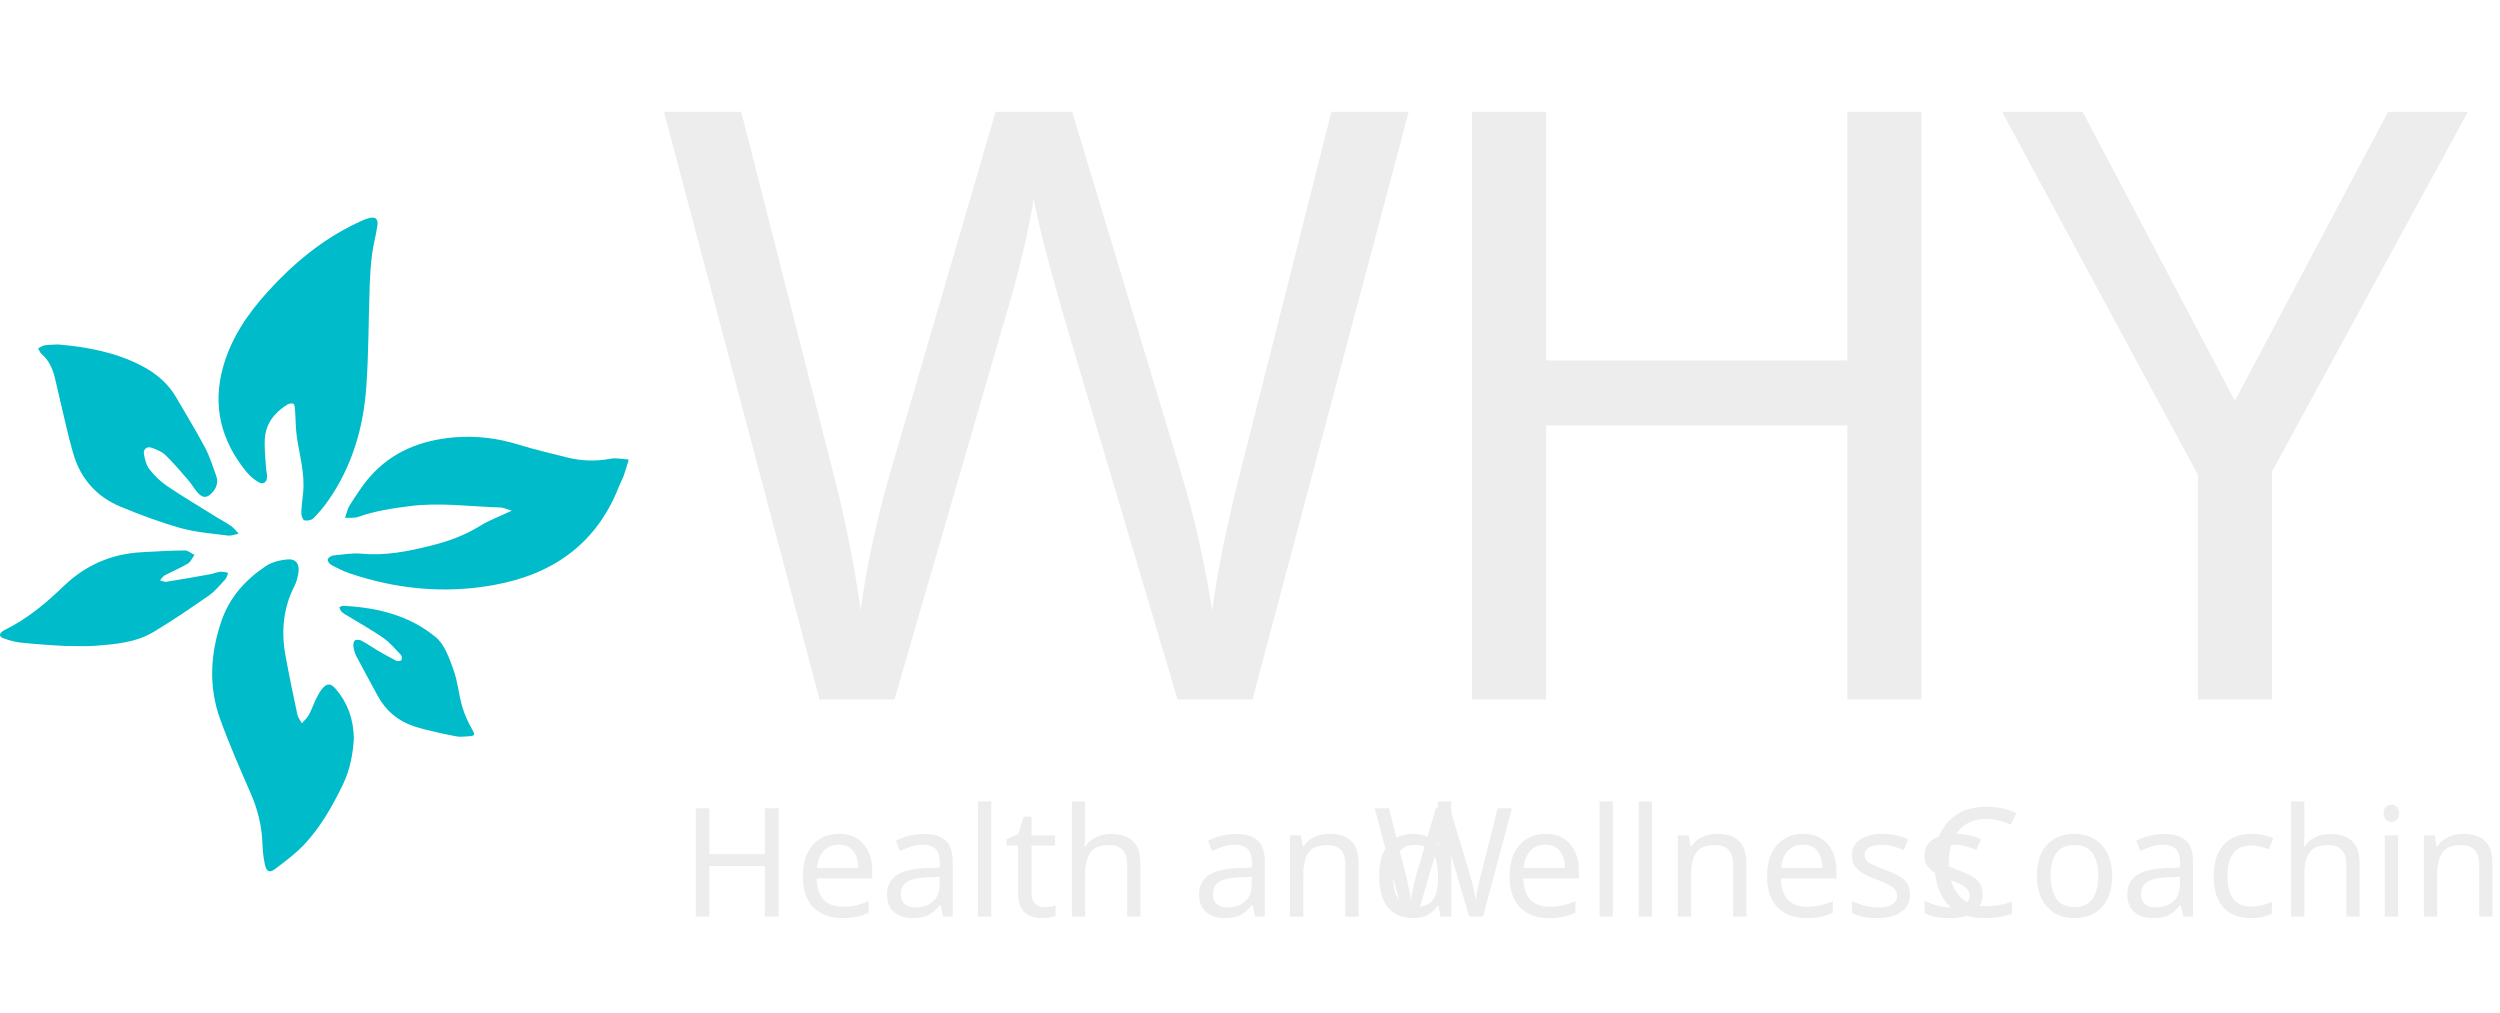
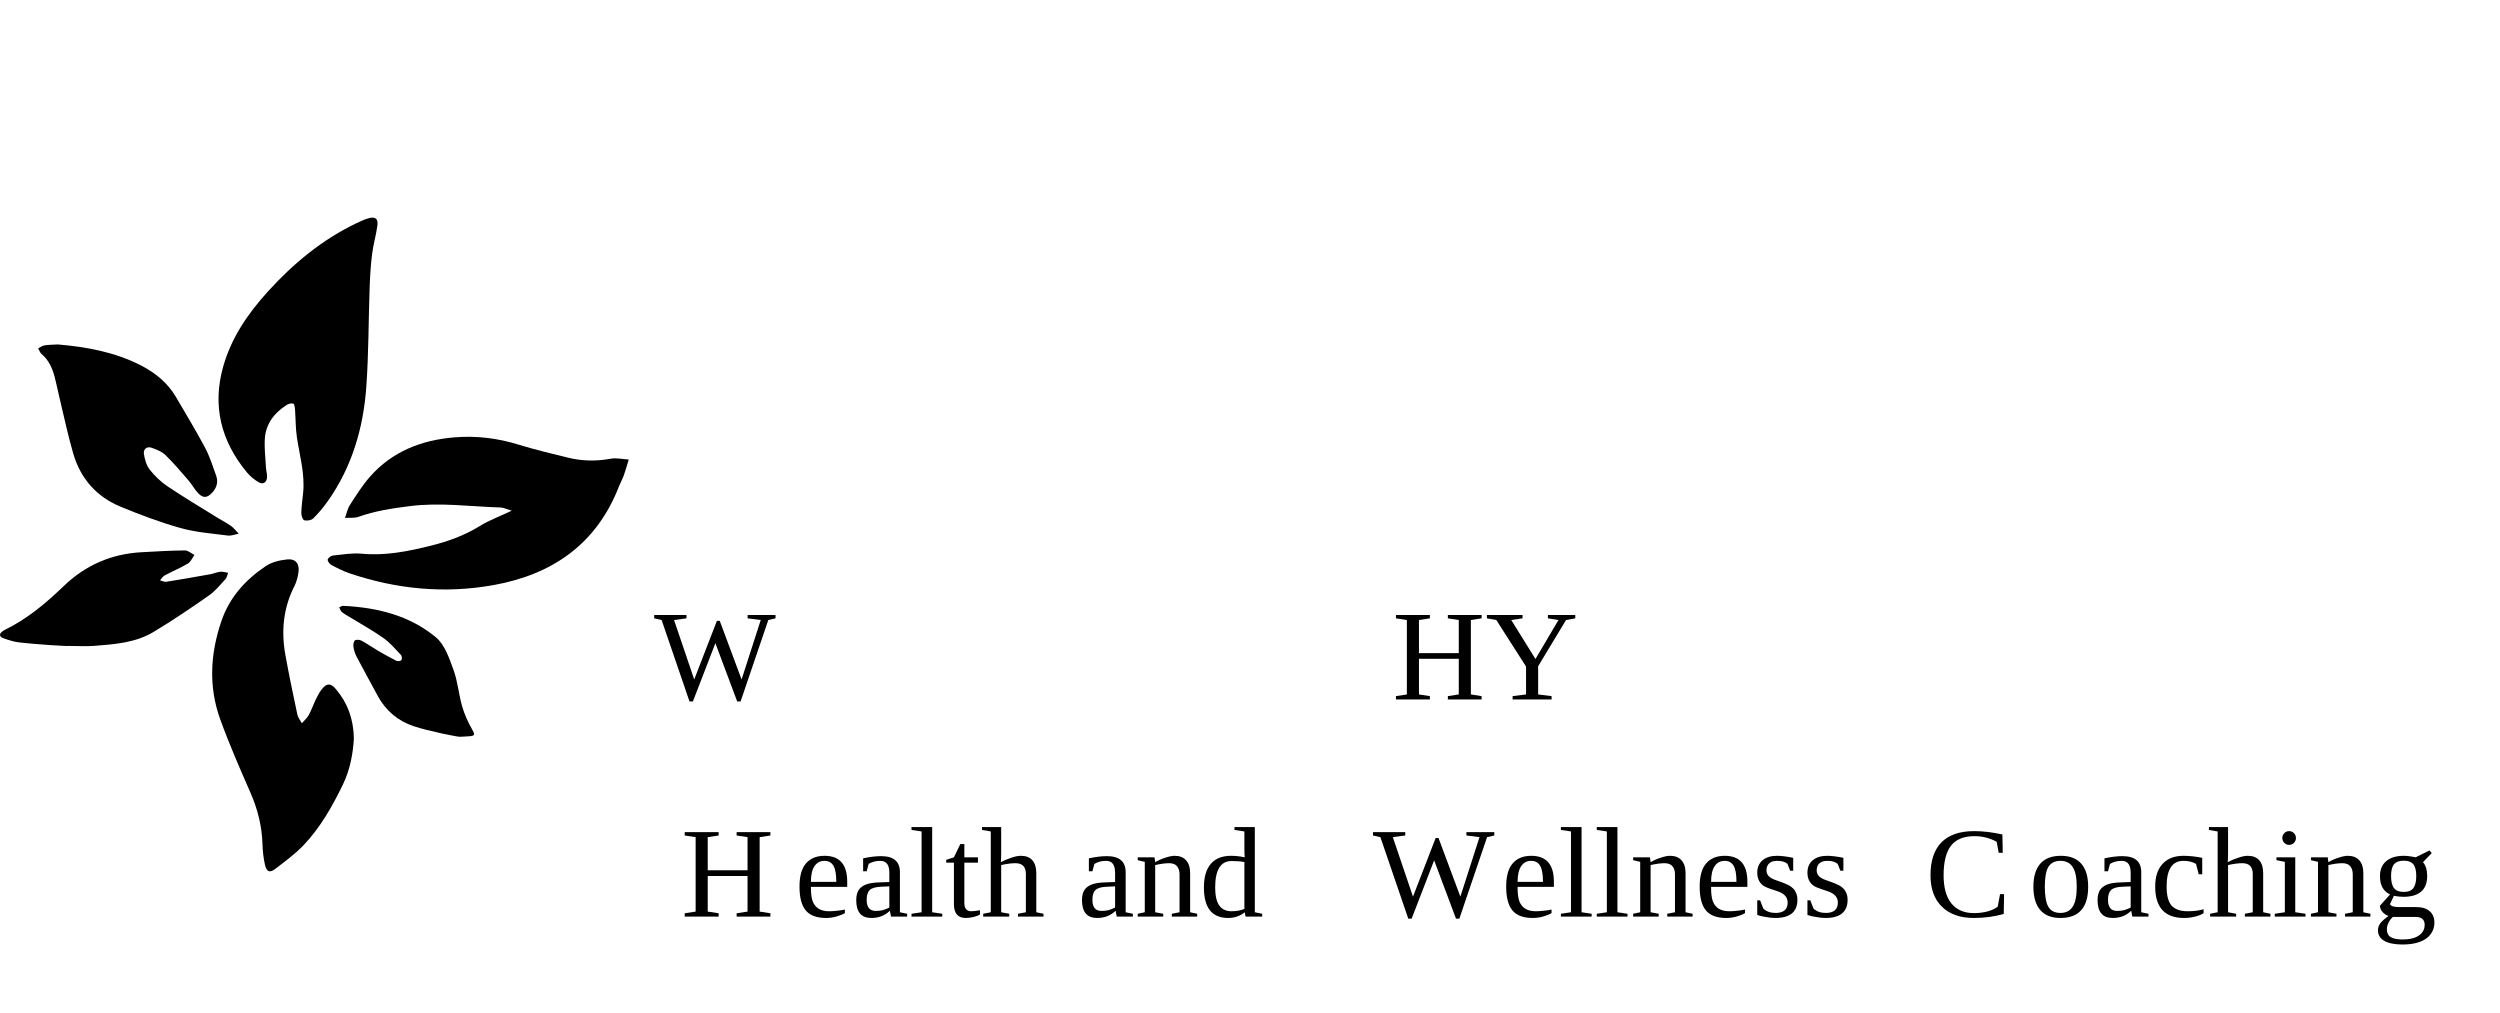
<svg xmlns="http://www.w3.org/2000/svg" id="Layer_1" data-name="Layer 1" viewBox="0 0 232.519 94.143">
  <defs>
    <style>
      .cls-1 {
        letter-spacing: -.003em;
      }

      .cls-2 {
        letter-spacing: -.014em;
      }

      .cls-3 {
        letter-spacing: 0em;
      }

      .cls-4 {
        font-size: 76.539px;
      }

      .cls-4, .cls-5 {
        fill: #ededed;
        font-family: BrandonGrotesque-Medium, 'Brandon Grotesque';
        font-weight: 500;
      }

      .cls-6 {
        fill: #00bbc9;
        stroke-width: 0px;
      }

      .cls-7 {
        letter-spacing: -.054em;
      }

      .cls-8 {
        letter-spacing: -.02em;
      }

      .cls-5 {
        font-size: 14.104px;
      }
    </style>
  </defs>
  <g>
-     <path class="cls-6" d="m28.193,45.842c.181-1.779-.33-3.475-.584-5.203-.123-.834-.105-1.688-.168-2.532-.015-.2-.049-.518-.161-.562-.167-.066-.446.008-.616.117-1.153.74-1.948,1.755-2.033,3.155-.054.888.058,1.788.108,2.682.017.311.124.626.096.93-.043.459-.389.649-.767.43-.417-.242-.815-.571-1.122-.944-2.38-2.898-3.221-6.148-2.188-9.816.762-2.707,2.311-4.953,4.165-6.994,2.371-2.611,5.06-4.836,8.272-6.366.363-.173.735-.347,1.122-.45.595-.158.871.065.784.693-.123.887-.382,1.755-.493,2.643-.128,1.02-.191,2.051-.228,3.08-.109,3.093-.09,6.195-.311,9.28-.273,3.812-1.324,7.415-3.556,10.591-.41.584-.874,1.139-1.38,1.641-.176.175-.578.243-.828.175-.149-.04-.285-.44-.28-.675.013-.626.106-1.25.168-1.875Z" />
-     <path class="cls-6" d="m47.601,47.499c-.478-.141-.759-.289-1.044-.298-2.822-.086-5.633-.49-8.47-.125-1.609.207-3.194.438-4.729.988-.387.138-.844.078-1.269.109.146-.401.224-.845.45-1.195.582-.904,1.157-1.829,1.863-2.632,2.069-2.354,4.781-3.41,7.846-3.668,2.037-.171,4.02.07,5.979.676,1.499.464,3.031.822,4.554,1.201,1.323.329,2.651.363,4.004.11.541-.101,1.128.043,1.694.075-.151.492-.287.991-.46,1.476-.12.337-.305.65-.435.985-2.076,5.374-6.164,8.222-11.675,9.215-4.555.821-9.031.386-13.406-1.097-.59-.2-1.154-.489-1.705-.785-.161-.086-.351-.369-.315-.506.042-.158.309-.342.495-.361.889-.092,1.794-.25,2.673-.168,2.189.204,4.287-.216,6.38-.735,1.618-.401,3.167-.954,4.602-1.845.865-.537,1.844-.892,2.965-1.421Z" />
-     <path class="cls-6" d="m32.911,68.715c-.079,1.354-.342,2.853-1.016,4.247-.98,2.026-2.088,3.987-3.643,5.628-.795.839-1.75,1.535-2.675,2.24-.5.381-.793.245-.936-.412-.133-.61-.21-1.241-.227-1.865-.047-1.684-.438-3.269-1.115-4.814-.989-2.258-1.979-4.522-2.817-6.838-1.092-3.02-.929-6.068.099-9.102.756-2.234,2.237-3.872,4.135-5.145.561-.376,1.317-.557,2.004-.626.777-.078,1.152.413,1.041,1.19-.063.439-.175.894-.374,1.286-1.043,2.045-1.245,4.197-.843,6.419.336,1.852.721,3.696,1.113,5.537.061.286.275.54.418.808.218-.254.486-.48.644-.768.258-.47.43-.986.665-1.47.156-.321.325-.646.546-.924.455-.575.818-.595,1.31-.014,1.081,1.275,1.645,2.762,1.673,4.622Z" />
-     <path class="cls-6" d="m5.379,32.036c2.676.228,5.318.708,7.757,1.965,1.339.69,2.476,1.627,3.247,2.952.903,1.552,1.841,3.087,2.683,4.672.438.825.726,1.734,1.04,2.62.213.602.041,1.153-.403,1.61-.448.461-.811.493-1.266.022-.339-.351-.571-.804-.892-1.176-.701-.811-1.392-1.636-2.161-2.38-.338-.327-.836-.52-1.294-.68-.428-.15-.766.145-.709.547.074.512.227,1.08.535,1.477.461.593,1.031,1.141,1.654,1.56,1.527,1.026,3.111,1.968,4.674,2.94.419.261.867.481,1.265.769.263.19.463.468.691.707-.341.061-.693.211-1.02.168-1.467-.191-2.966-.3-4.381-.696-1.893-.53-3.748-1.229-5.569-1.979-2.246-.925-3.744-2.625-4.421-4.958-.5-1.721-.865-3.48-1.286-5.224-.147-.611-.265-1.229-.423-1.836-.218-.837-.545-1.613-1.237-2.193-.147-.124-.211-.347-.314-.524.197-.096.386-.245.594-.278.397-.062.804-.059,1.237-.084Z" />
-     <path class="cls-6" d="m1.833,59.757c-.528-.062-1.052-.227-1.554-.409-.289-.105-.412-.354-.08-.602.072-.054.142-.113.222-.152,2.091-1.009,3.846-2.491,5.497-4.077,2.041-1.961,4.436-2.999,7.237-3.155,1.344-.075,2.688-.156,4.033-.168.299-.003.6.273.9.421-.201.272-.346.638-.613.798-.691.413-1.443.722-2.155,1.102-.177.094-.293.302-.437.458.195.049.4.166.582.137,1.372-.218,2.74-.459,4.107-.705.308-.055.604-.196.912-.228.24-.025.491.06.736.095-.083.203-.119.45-.258.601-.486.526-.948,1.105-1.527,1.509-1.691,1.179-3.398,2.342-5.166,3.4-1.659.993-3.572,1.138-5.453,1.285-.803.063-1.615.01-2.423.01-.003.042-3.045-.142-4.558-.32Z" />
-     <path class="cls-6" d="m38.466,67.539c-1.444-.486-2.583-1.43-3.324-2.8-.661-1.223-1.333-2.44-1.98-3.67-.144-.274-.239-.587-.286-.894-.031-.198,0-.494.126-.603.118-.101.436-.082.601.005.514.273.991.614,1.494.908.58.34,1.165.672,1.766.973.124.062.403.03.467-.06.074-.106.055-.384-.037-.48-.521-.549-1.02-1.147-1.631-1.577-1.026-.722-2.131-1.33-3.202-1.987-.229-.141-.473-.267-.675-.441-.115-.1-.157-.283-.232-.429.12-.048.242-.142.359-.136,3.158.149,6.172.885,8.63,2.926.823.683,1.242,1.95,1.636,3.027.398,1.085.483,2.281.806,3.398.219.758.558,1.497.951,2.183.23.401.255.544-.218.59-.312.03-.626.036-.939.053-.016.052-2.921-.518-4.314-.986Z" />
+     <path className="cls-6" d="m28.193,45.842c.181-1.779-.33-3.475-.584-5.203-.123-.834-.105-1.688-.168-2.532-.015-.2-.049-.518-.161-.562-.167-.066-.446.008-.616.117-1.153.74-1.948,1.755-2.033,3.155-.054.888.058,1.788.108,2.682.017.311.124.626.096.93-.043.459-.389.649-.767.43-.417-.242-.815-.571-1.122-.944-2.38-2.898-3.221-6.148-2.188-9.816.762-2.707,2.311-4.953,4.165-6.994,2.371-2.611,5.06-4.836,8.272-6.366.363-.173.735-.347,1.122-.45.595-.158.871.065.784.693-.123.887-.382,1.755-.493,2.643-.128,1.02-.191,2.051-.228,3.08-.109,3.093-.09,6.195-.311,9.28-.273,3.812-1.324,7.415-3.556,10.591-.41.584-.874,1.139-1.38,1.641-.176.175-.578.243-.828.175-.149-.04-.285-.44-.28-.675.013-.626.106-1.25.168-1.875Z" />
+     <path className="cls-6" d="m47.601,47.499c-.478-.141-.759-.289-1.044-.298-2.822-.086-5.633-.49-8.47-.125-1.609.207-3.194.438-4.729.988-.387.138-.844.078-1.269.109.146-.401.224-.845.45-1.195.582-.904,1.157-1.829,1.863-2.632,2.069-2.354,4.781-3.41,7.846-3.668,2.037-.171,4.02.07,5.979.676,1.499.464,3.031.822,4.554,1.201,1.323.329,2.651.363,4.004.11.541-.101,1.128.043,1.694.075-.151.492-.287.991-.46,1.476-.12.337-.305.65-.435.985-2.076,5.374-6.164,8.222-11.675,9.215-4.555.821-9.031.386-13.406-1.097-.59-.2-1.154-.489-1.705-.785-.161-.086-.351-.369-.315-.506.042-.158.309-.342.495-.361.889-.092,1.794-.25,2.673-.168,2.189.204,4.287-.216,6.38-.735,1.618-.401,3.167-.954,4.602-1.845.865-.537,1.844-.892,2.965-1.421Z" />
+     <path className="cls-6" d="m32.911,68.715c-.079,1.354-.342,2.853-1.016,4.247-.98,2.026-2.088,3.987-3.643,5.628-.795.839-1.75,1.535-2.675,2.24-.5.381-.793.245-.936-.412-.133-.61-.21-1.241-.227-1.865-.047-1.684-.438-3.269-1.115-4.814-.989-2.258-1.979-4.522-2.817-6.838-1.092-3.02-.929-6.068.099-9.102.756-2.234,2.237-3.872,4.135-5.145.561-.376,1.317-.557,2.004-.626.777-.078,1.152.413,1.041,1.19-.063.439-.175.894-.374,1.286-1.043,2.045-1.245,4.197-.843,6.419.336,1.852.721,3.696,1.113,5.537.061.286.275.54.418.808.218-.254.486-.48.644-.768.258-.47.43-.986.665-1.47.156-.321.325-.646.546-.924.455-.575.818-.595,1.31-.014,1.081,1.275,1.645,2.762,1.673,4.622Z" />
+     <path className="cls-6" d="m5.379,32.036c2.676.228,5.318.708,7.757,1.965,1.339.69,2.476,1.627,3.247,2.952.903,1.552,1.841,3.087,2.683,4.672.438.825.726,1.734,1.04,2.62.213.602.041,1.153-.403,1.61-.448.461-.811.493-1.266.022-.339-.351-.571-.804-.892-1.176-.701-.811-1.392-1.636-2.161-2.38-.338-.327-.836-.52-1.294-.68-.428-.15-.766.145-.709.547.074.512.227,1.08.535,1.477.461.593,1.031,1.141,1.654,1.56,1.527,1.026,3.111,1.968,4.674,2.94.419.261.867.481,1.265.769.263.19.463.468.691.707-.341.061-.693.211-1.02.168-1.467-.191-2.966-.3-4.381-.696-1.893-.53-3.748-1.229-5.569-1.979-2.246-.925-3.744-2.625-4.421-4.958-.5-1.721-.865-3.48-1.286-5.224-.147-.611-.265-1.229-.423-1.836-.218-.837-.545-1.613-1.237-2.193-.147-.124-.211-.347-.314-.524.197-.096.386-.245.594-.278.397-.062.804-.059,1.237-.084Z" />
+     <path className="cls-6" d="m1.833,59.757c-.528-.062-1.052-.227-1.554-.409-.289-.105-.412-.354-.08-.602.072-.054.142-.113.222-.152,2.091-1.009,3.846-2.491,5.497-4.077,2.041-1.961,4.436-2.999,7.237-3.155,1.344-.075,2.688-.156,4.033-.168.299-.003.6.273.9.421-.201.272-.346.638-.613.798-.691.413-1.443.722-2.155,1.102-.177.094-.293.302-.437.458.195.049.4.166.582.137,1.372-.218,2.74-.459,4.107-.705.308-.055.604-.196.912-.228.24-.025.491.06.736.095-.083.203-.119.45-.258.601-.486.526-.948,1.105-1.527,1.509-1.691,1.179-3.398,2.342-5.166,3.4-1.659.993-3.572,1.138-5.453,1.285-.803.063-1.615.01-2.423.01-.003.042-3.045-.142-4.558-.32Z" />
+     <path className="cls-6" d="m38.466,67.539c-1.444-.486-2.583-1.43-3.324-2.8-.661-1.223-1.333-2.44-1.98-3.67-.144-.274-.239-.587-.286-.894-.031-.198,0-.494.126-.603.118-.101.436-.082.601.005.514.273.991.614,1.494.908.58.34,1.165.672,1.766.973.124.062.403.03.467-.06.074-.106.055-.384-.037-.48-.521-.549-1.02-1.147-1.631-1.577-1.026-.722-2.131-1.33-3.202-1.987-.229-.141-.473-.267-.675-.441-.115-.1-.157-.283-.232-.429.12-.048.242-.142.359-.136,3.158.149,6.172.885,8.63,2.926.823.683,1.242,1.95,1.636,3.027.398,1.085.483,2.281.806,3.398.219.758.558,1.497.951,2.183.23.401.255.544-.218.59-.312.03-.626.036-.939.053-.016.052-2.921-.518-4.314-.986Z" />
  </g>
-   <text class="cls-5" transform="translate(63.34 85.253)">
-     <tspan class="cls-8" x="0" y="0">H</tspan>
+   <text className="cls-5" transform="translate(63.34 85.253)">
+     <tspan className="cls-8" x="0" y="0">H</tspan>
    <tspan x="10.55" y="0">ealth and </tspan>
-     <tspan class="cls-7" x="64.343" y="0">W</tspan>
+     <tspan className="cls-7" x="64.343" y="0">W</tspan>
    <tspan x="76.276" y="0">ellness </tspan>
-     <tspan class="cls-2" x="115.71" y="0">C</tspan>
+     <tspan className="cls-2" x="115.71" y="0">C</tspan>
    <tspan x="125.33" y="0">oaching</tspan>
  </text>
-   <text class="cls-4" transform="translate(60.833 65.057)">
-     <tspan class="cls-1" x="0" y="0">W</tspan>
-     <tspan class="cls-3" x="68.656" y="0">HY</tspan>
+   <text className="cls-4" transform="translate(60.833 65.057)">
+     <tspan className="cls-1" x="0" y="0">W</tspan>
+     <tspan className="cls-3" x="68.656" y="0">HY</tspan>
  </text>
</svg>
